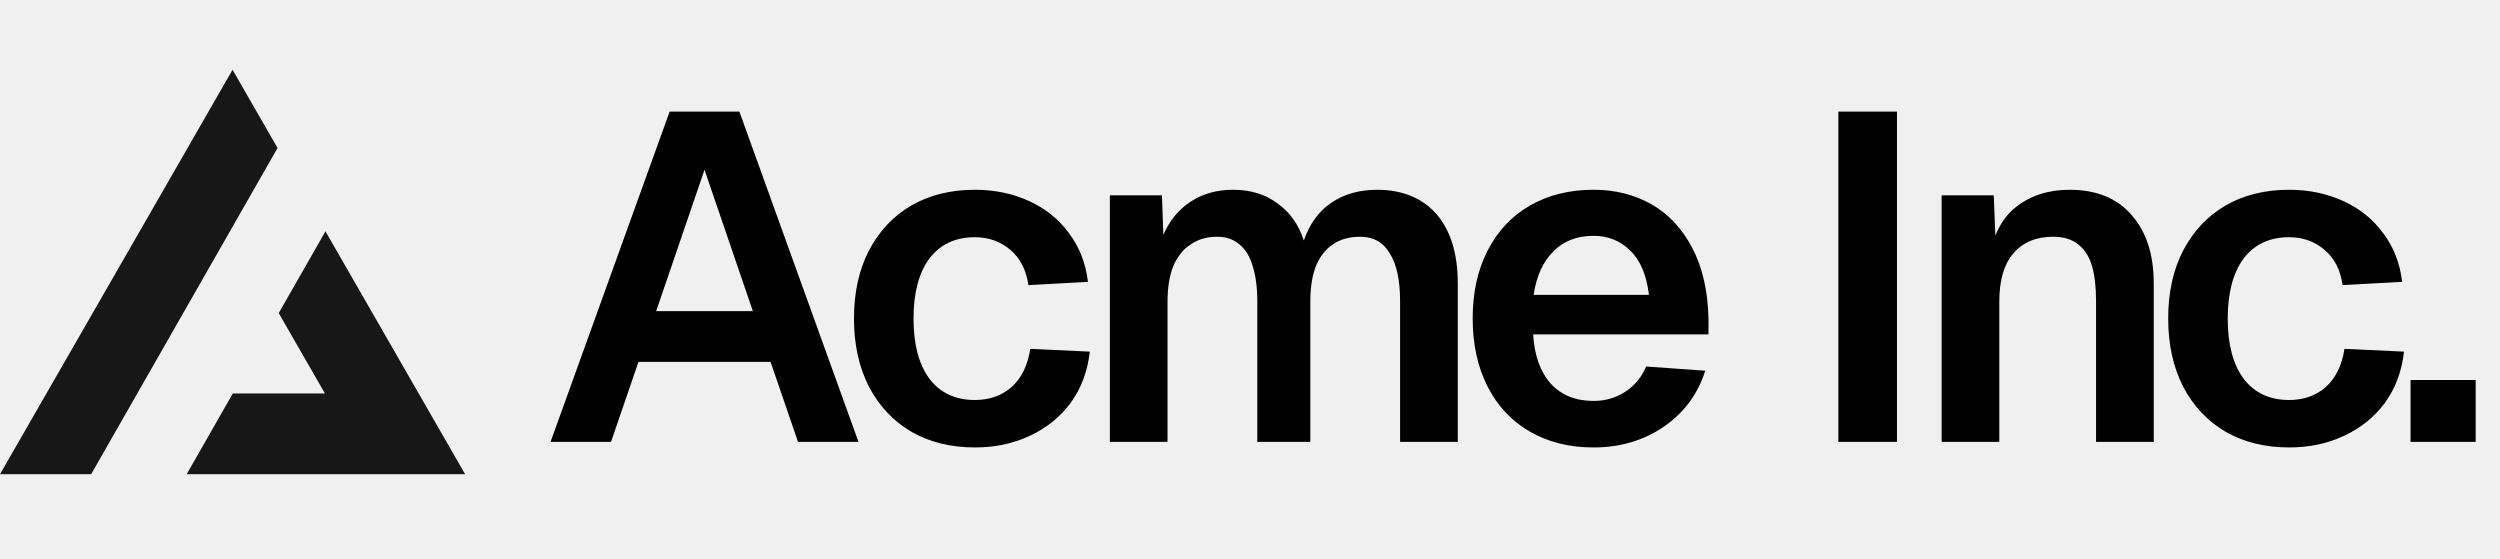
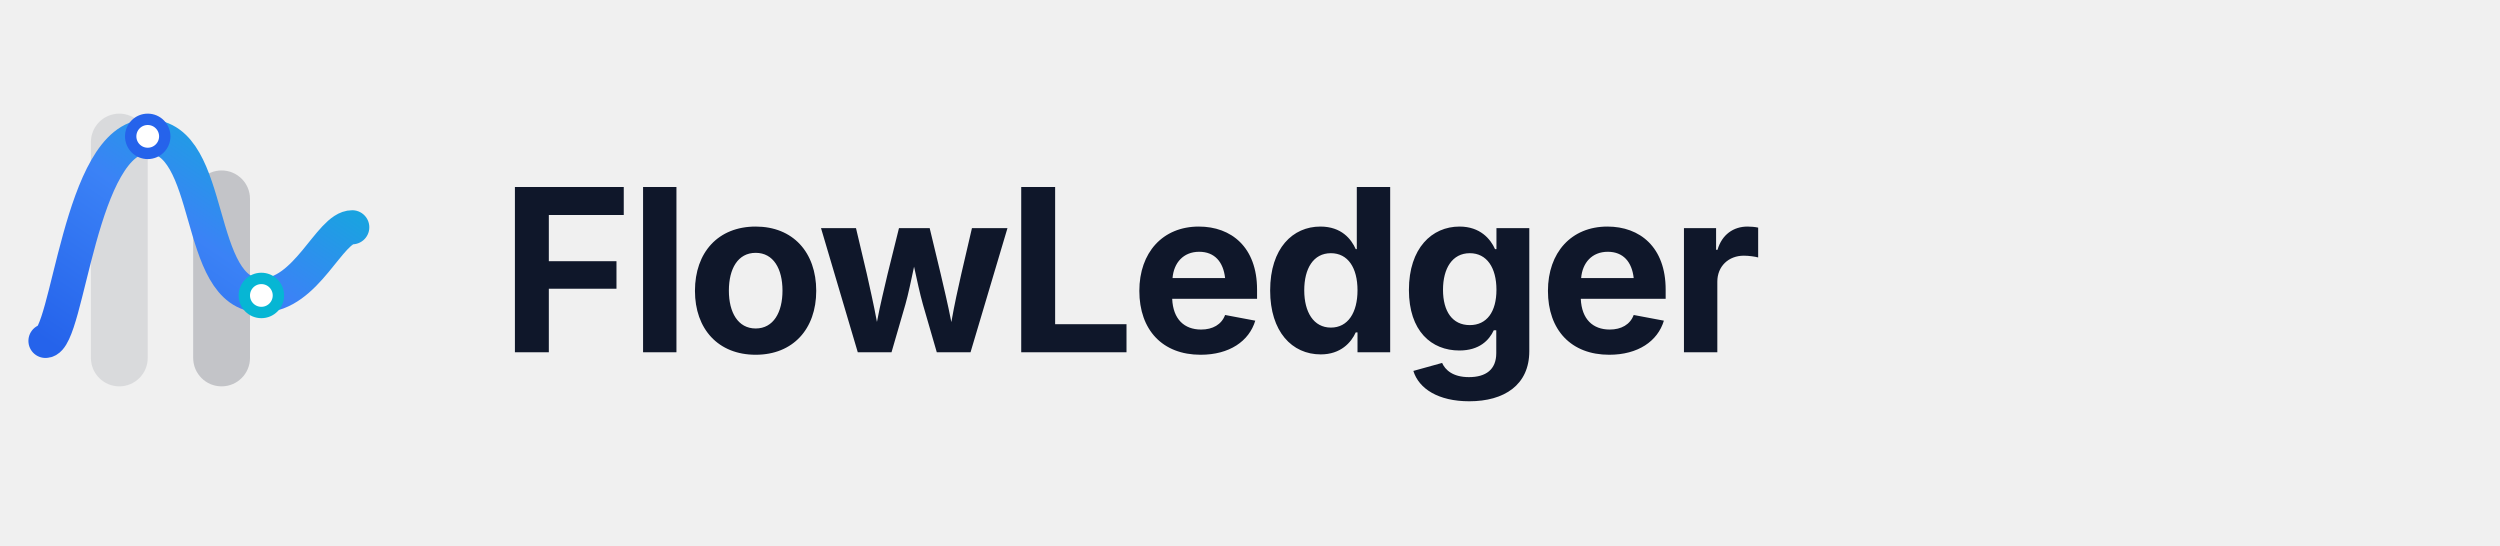
- <svg xmlns="http://www.w3.org/2000/svg" width="215" height="48" fill="none">
-   <path fill="#000" d="M57.588 9.6h6L73.828 38h-5.2l-2.36-6.88h-11.36L52.548 38h-5.2l10.24-28.4Zm7.16 17.16-4.16-12.16-4.16 12.16h8.32Zm23.694-2.24c-.186-1.307-.706-2.32-1.56-3.04-.853-.72-1.866-1.08-3.04-1.08-1.68 0-2.986.613-3.92 1.84-.906 1.227-1.36 2.947-1.36 5.16s.454 3.933 1.36 5.16c.934 1.227 2.24 1.84 3.92 1.84 1.254 0 2.307-.373 3.16-1.12.854-.773 1.387-1.867 1.6-3.28l5.12.24c-.186 1.68-.733 3.147-1.64 4.4-.906 1.227-2.08 2.173-3.52 2.84-1.413.667-2.986 1-4.72 1-2.08 0-3.906-.453-5.48-1.36-1.546-.907-2.76-2.2-3.64-3.88-.853-1.68-1.28-3.627-1.28-5.84 0-2.24.427-4.187 1.28-5.84.88-1.68 2.094-2.973 3.64-3.88 1.574-.907 3.4-1.36 5.48-1.36 1.68 0 3.227.32 4.64.96 1.414.64 2.56 1.56 3.44 2.76.907 1.2 1.454 2.6 1.64 4.2l-5.12.28Zm11.486-7.72.12 3.4c.534-1.227 1.307-2.173 2.32-2.84 1.04-.693 2.267-1.04 3.68-1.04 1.494 0 2.76.387 3.8 1.16 1.067.747 1.827 1.813 2.28 3.2.507-1.44 1.294-2.52 2.36-3.24 1.094-.747 2.414-1.12 3.96-1.12 1.414 0 2.64.307 3.68.92s1.84 1.52 2.4 2.72c.56 1.2.84 2.667.84 4.4V38h-4.96V25.92c0-1.813-.293-3.187-.88-4.12-.56-.96-1.413-1.44-2.56-1.44-.906 0-1.68.213-2.32.64-.64.427-1.133 1.053-1.48 1.88-.32.827-.48 1.84-.48 3.04V38h-4.56V25.92c0-1.2-.133-2.213-.4-3.04-.24-.827-.626-1.453-1.16-1.88-.506-.427-1.133-.64-1.88-.64-.906 0-1.68.227-2.32.68-.64.427-1.133 1.053-1.48 1.88-.32.827-.48 1.827-.48 3V38h-4.96V16.8h4.48Zm26.723 10.6c0-2.24.427-4.187 1.28-5.84.854-1.68 2.067-2.973 3.64-3.88 1.574-.907 3.4-1.36 5.48-1.36 1.84 0 3.494.413 4.96 1.24 1.467.827 2.64 2.08 3.52 3.76.88 1.653 1.347 3.693 1.4 6.12v1.32h-15.08c.107 1.813.614 3.227 1.52 4.24.907.987 2.134 1.48 3.68 1.48.987 0 1.88-.253 2.68-.76a4.803 4.803 0 0 0 1.84-2.2l5.08.36c-.64 2.027-1.84 3.64-3.6 4.84-1.733 1.173-3.733 1.76-6 1.76-2.08 0-3.906-.453-5.48-1.36-1.573-.907-2.786-2.2-3.64-3.88-.853-1.68-1.28-3.627-1.28-5.84Zm15.16-2.04c-.213-1.733-.76-3.013-1.64-3.84-.853-.827-1.893-1.24-3.12-1.24-1.44 0-2.6.453-3.48 1.36-.88.88-1.44 2.12-1.68 3.72h9.92ZM163.139 9.6V38h-5.04V9.6h5.04Zm8.322 7.2.24 5.88-.64-.36c.32-2.053 1.094-3.56 2.32-4.52 1.254-.987 2.787-1.48 4.6-1.48 2.32 0 4.107.733 5.36 2.2 1.254 1.44 1.88 3.387 1.88 5.84V38h-4.96V25.92c0-1.253-.12-2.28-.36-3.08-.24-.8-.64-1.413-1.2-1.84-.533-.427-1.253-.64-2.16-.64-1.44 0-2.573.48-3.4 1.44-.8.933-1.2 2.307-1.2 4.12V38h-4.96V16.8h4.48Zm30.003 7.72c-.186-1.307-.706-2.32-1.56-3.04-.853-.72-1.866-1.08-3.04-1.08-1.68 0-2.986.613-3.92 1.84-.906 1.227-1.36 2.947-1.36 5.16s.454 3.933 1.36 5.16c.934 1.227 2.24 1.84 3.92 1.84 1.254 0 2.307-.373 3.16-1.12.854-.773 1.387-1.867 1.6-3.28l5.12.24c-.186 1.68-.733 3.147-1.64 4.4-.906 1.227-2.08 2.173-3.52 2.84-1.413.667-2.986 1-4.72 1-2.08 0-3.906-.453-5.48-1.36-1.546-.907-2.76-2.2-3.64-3.88-.853-1.68-1.28-3.627-1.28-5.84 0-2.24.427-4.187 1.28-5.84.88-1.68 2.094-2.973 3.64-3.88 1.574-.907 3.4-1.36 5.48-1.36 1.68 0 3.227.32 4.64.96 1.414.64 2.56 1.56 3.44 2.76.907 1.2 1.454 2.6 1.64 4.2l-5.12.28Zm11.443 8.16V38h-5.6v-5.32h5.6Z" />
-   <path fill="#171717" fill-rule="evenodd" d="m7.839 40.783 16.03-28.054L20 6 0 40.783h7.839Zm8.214 0H40L27.99 19.894l-4.02 7.032 3.976 6.914H20.02l-3.967 6.943Z" clip-rule="evenodd" />
+ <svg xmlns="http://www.w3.org/2000/svg" width="220" height="48" fill="none" viewBox="0 0 220 48">
+   <defs>
+     <linearGradient id="flowGrad" x1="0%" y1="100%" x2="100%" y2="0%">
+       <stop offset="0%" stop-color="#2563EB" />
+       <stop offset="50%" stop-color="#3B82F6" />
+       <stop offset="100%" stop-color="#06B6D4" />
+     </linearGradient>
+   </defs>
+   <g transform="translate(0, 0)">
+     <rect x="8" y="10" width="5" height="24" rx="2.5" fill="#0F172A" fill-opacity="0.1" />
+     <rect x="17" y="15" width="5" height="19" rx="2.5" fill="#0F172A" fill-opacity="0.2" />
+     <path d="M 4 30 C 6 30, 7 12, 13 12 C 19 12, 17 26, 23 26 C 27 26, 29 20, 31 20" stroke="url(#flowGrad)" stroke-width="3" stroke-linecap="round" stroke-linejoin="round" />
+     <circle cx="13" cy="12" r="1.5" fill="#FFFFFF" stroke="#2563EB" stroke-width="1" />
+     <circle cx="23" cy="26" r="1.5" fill="#FFFFFF" stroke="#06B6D4" stroke-width="1" />
+   </g>
+   <text x="44" y="31" fill="#0F172A" font-family="Inter, sans-serif" font-weight="700" font-size="20" letter-spacing="-0.02em">FlowLedger</text>
</svg>
